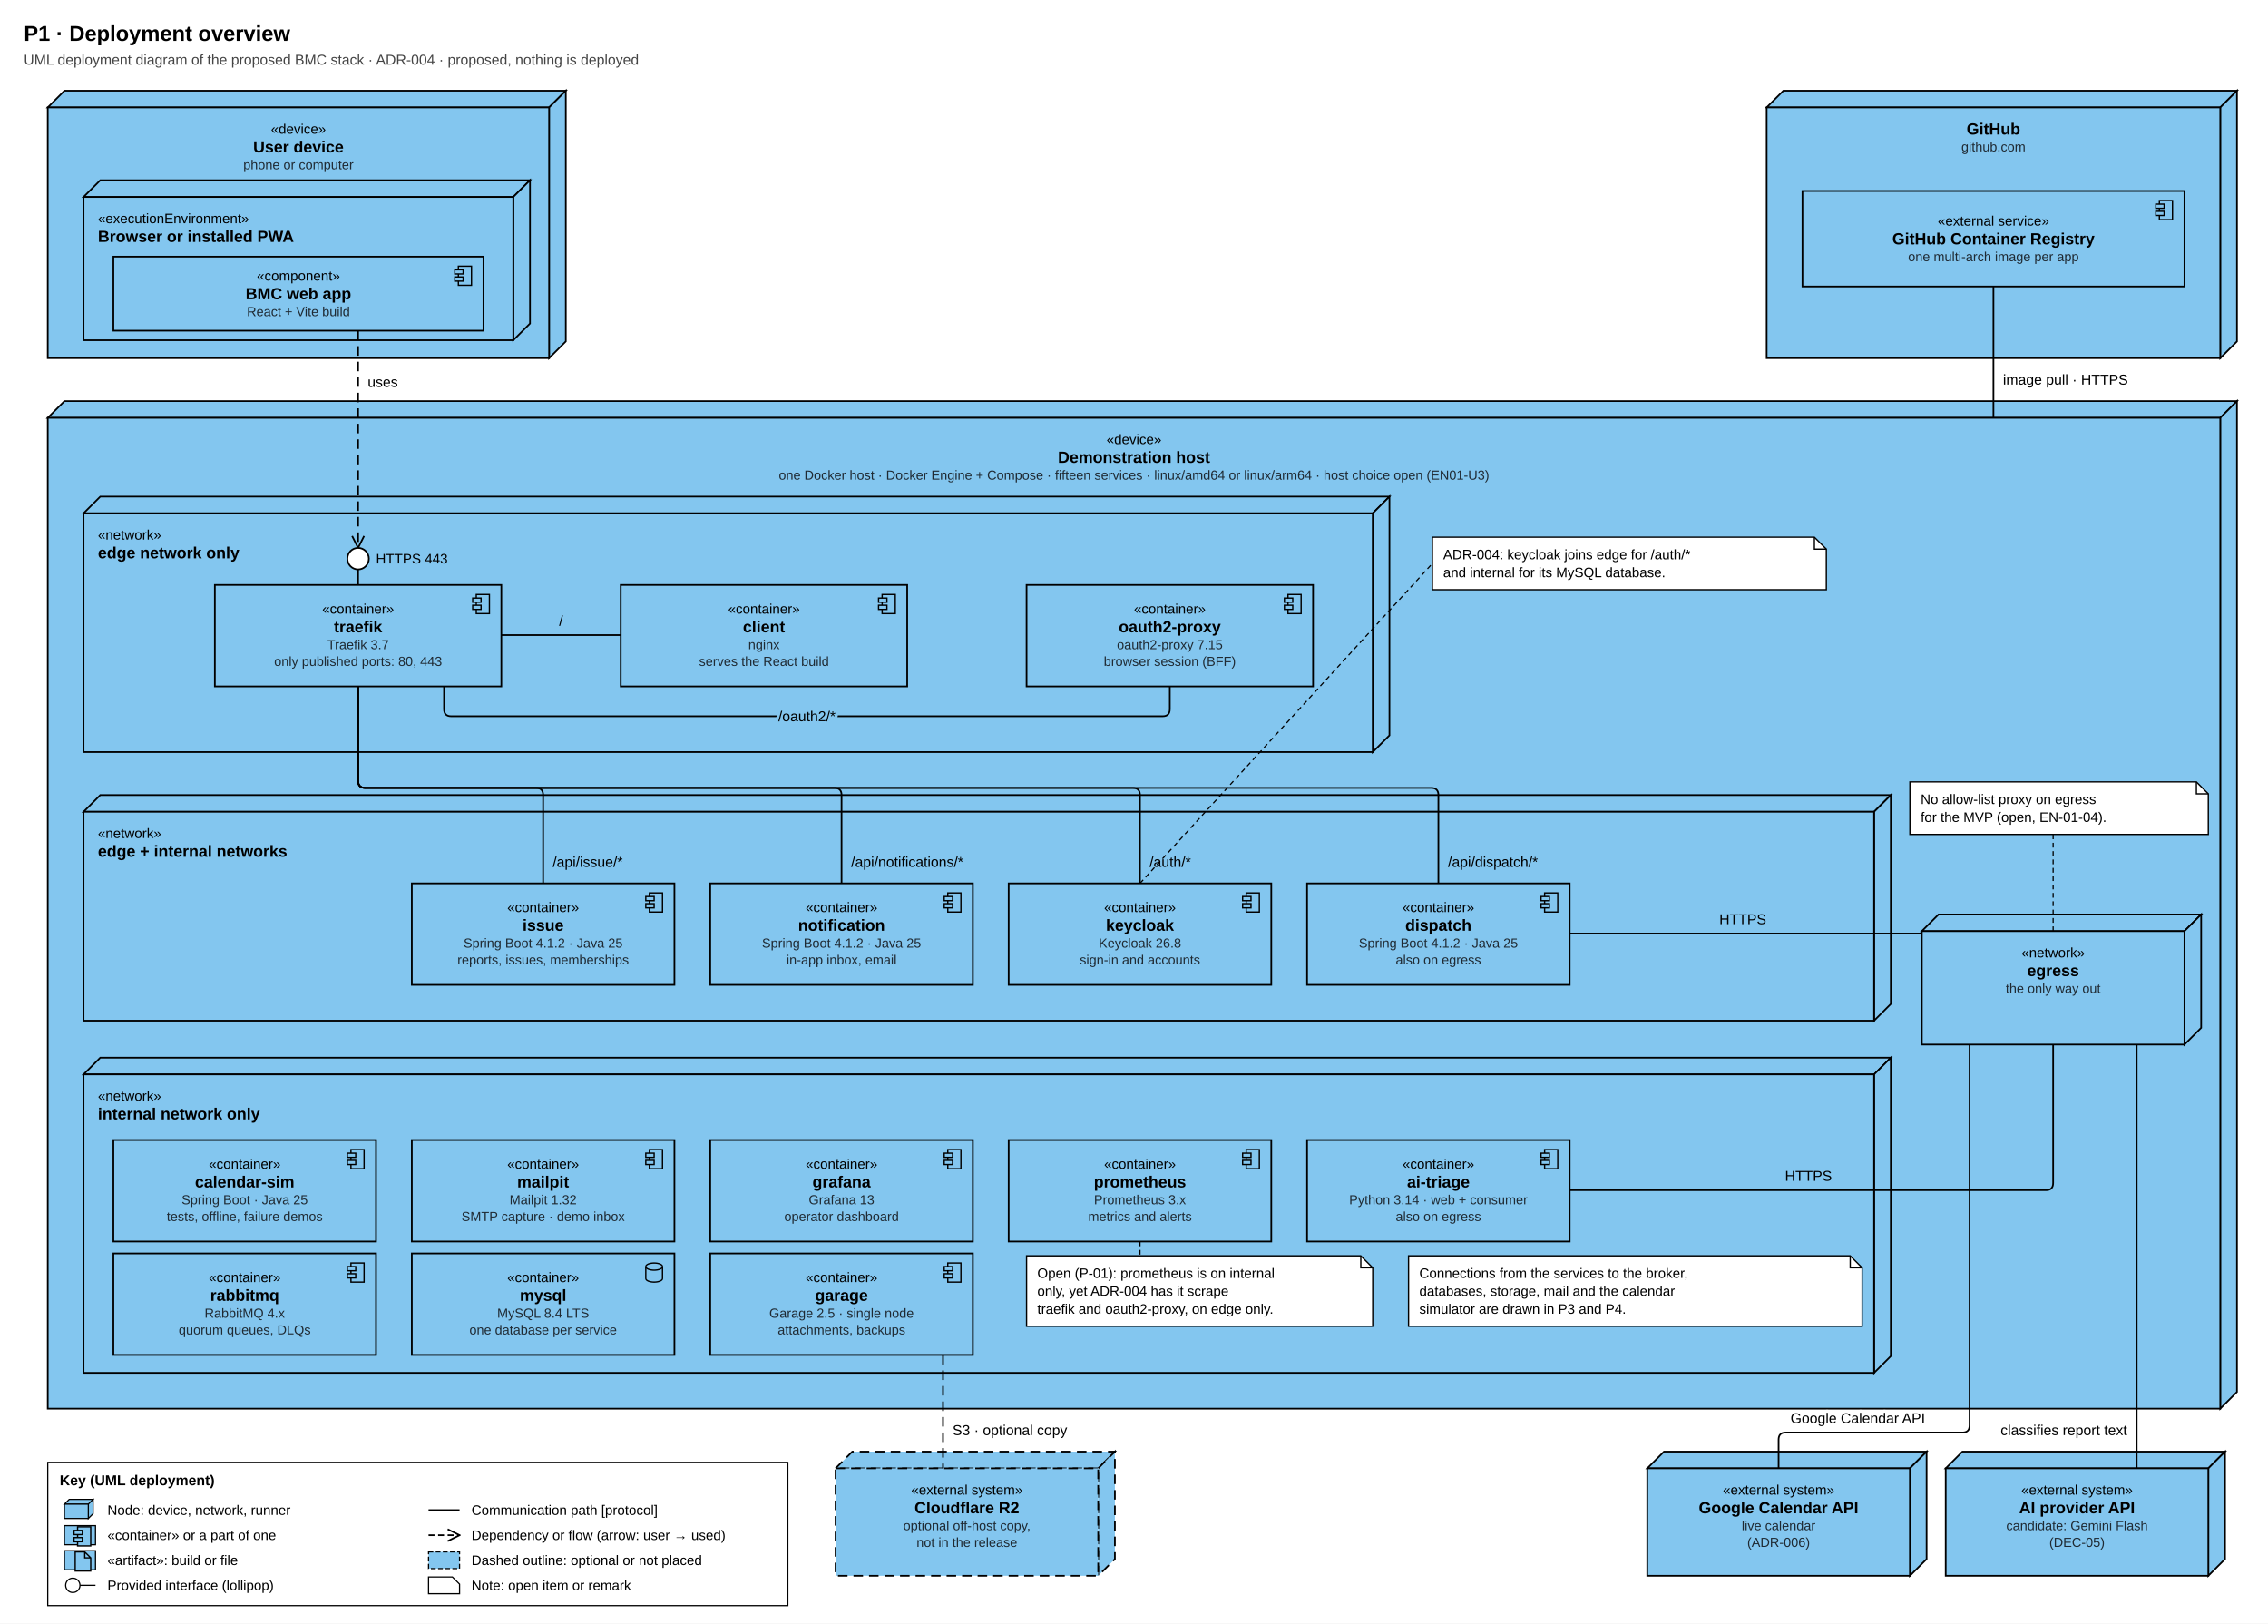
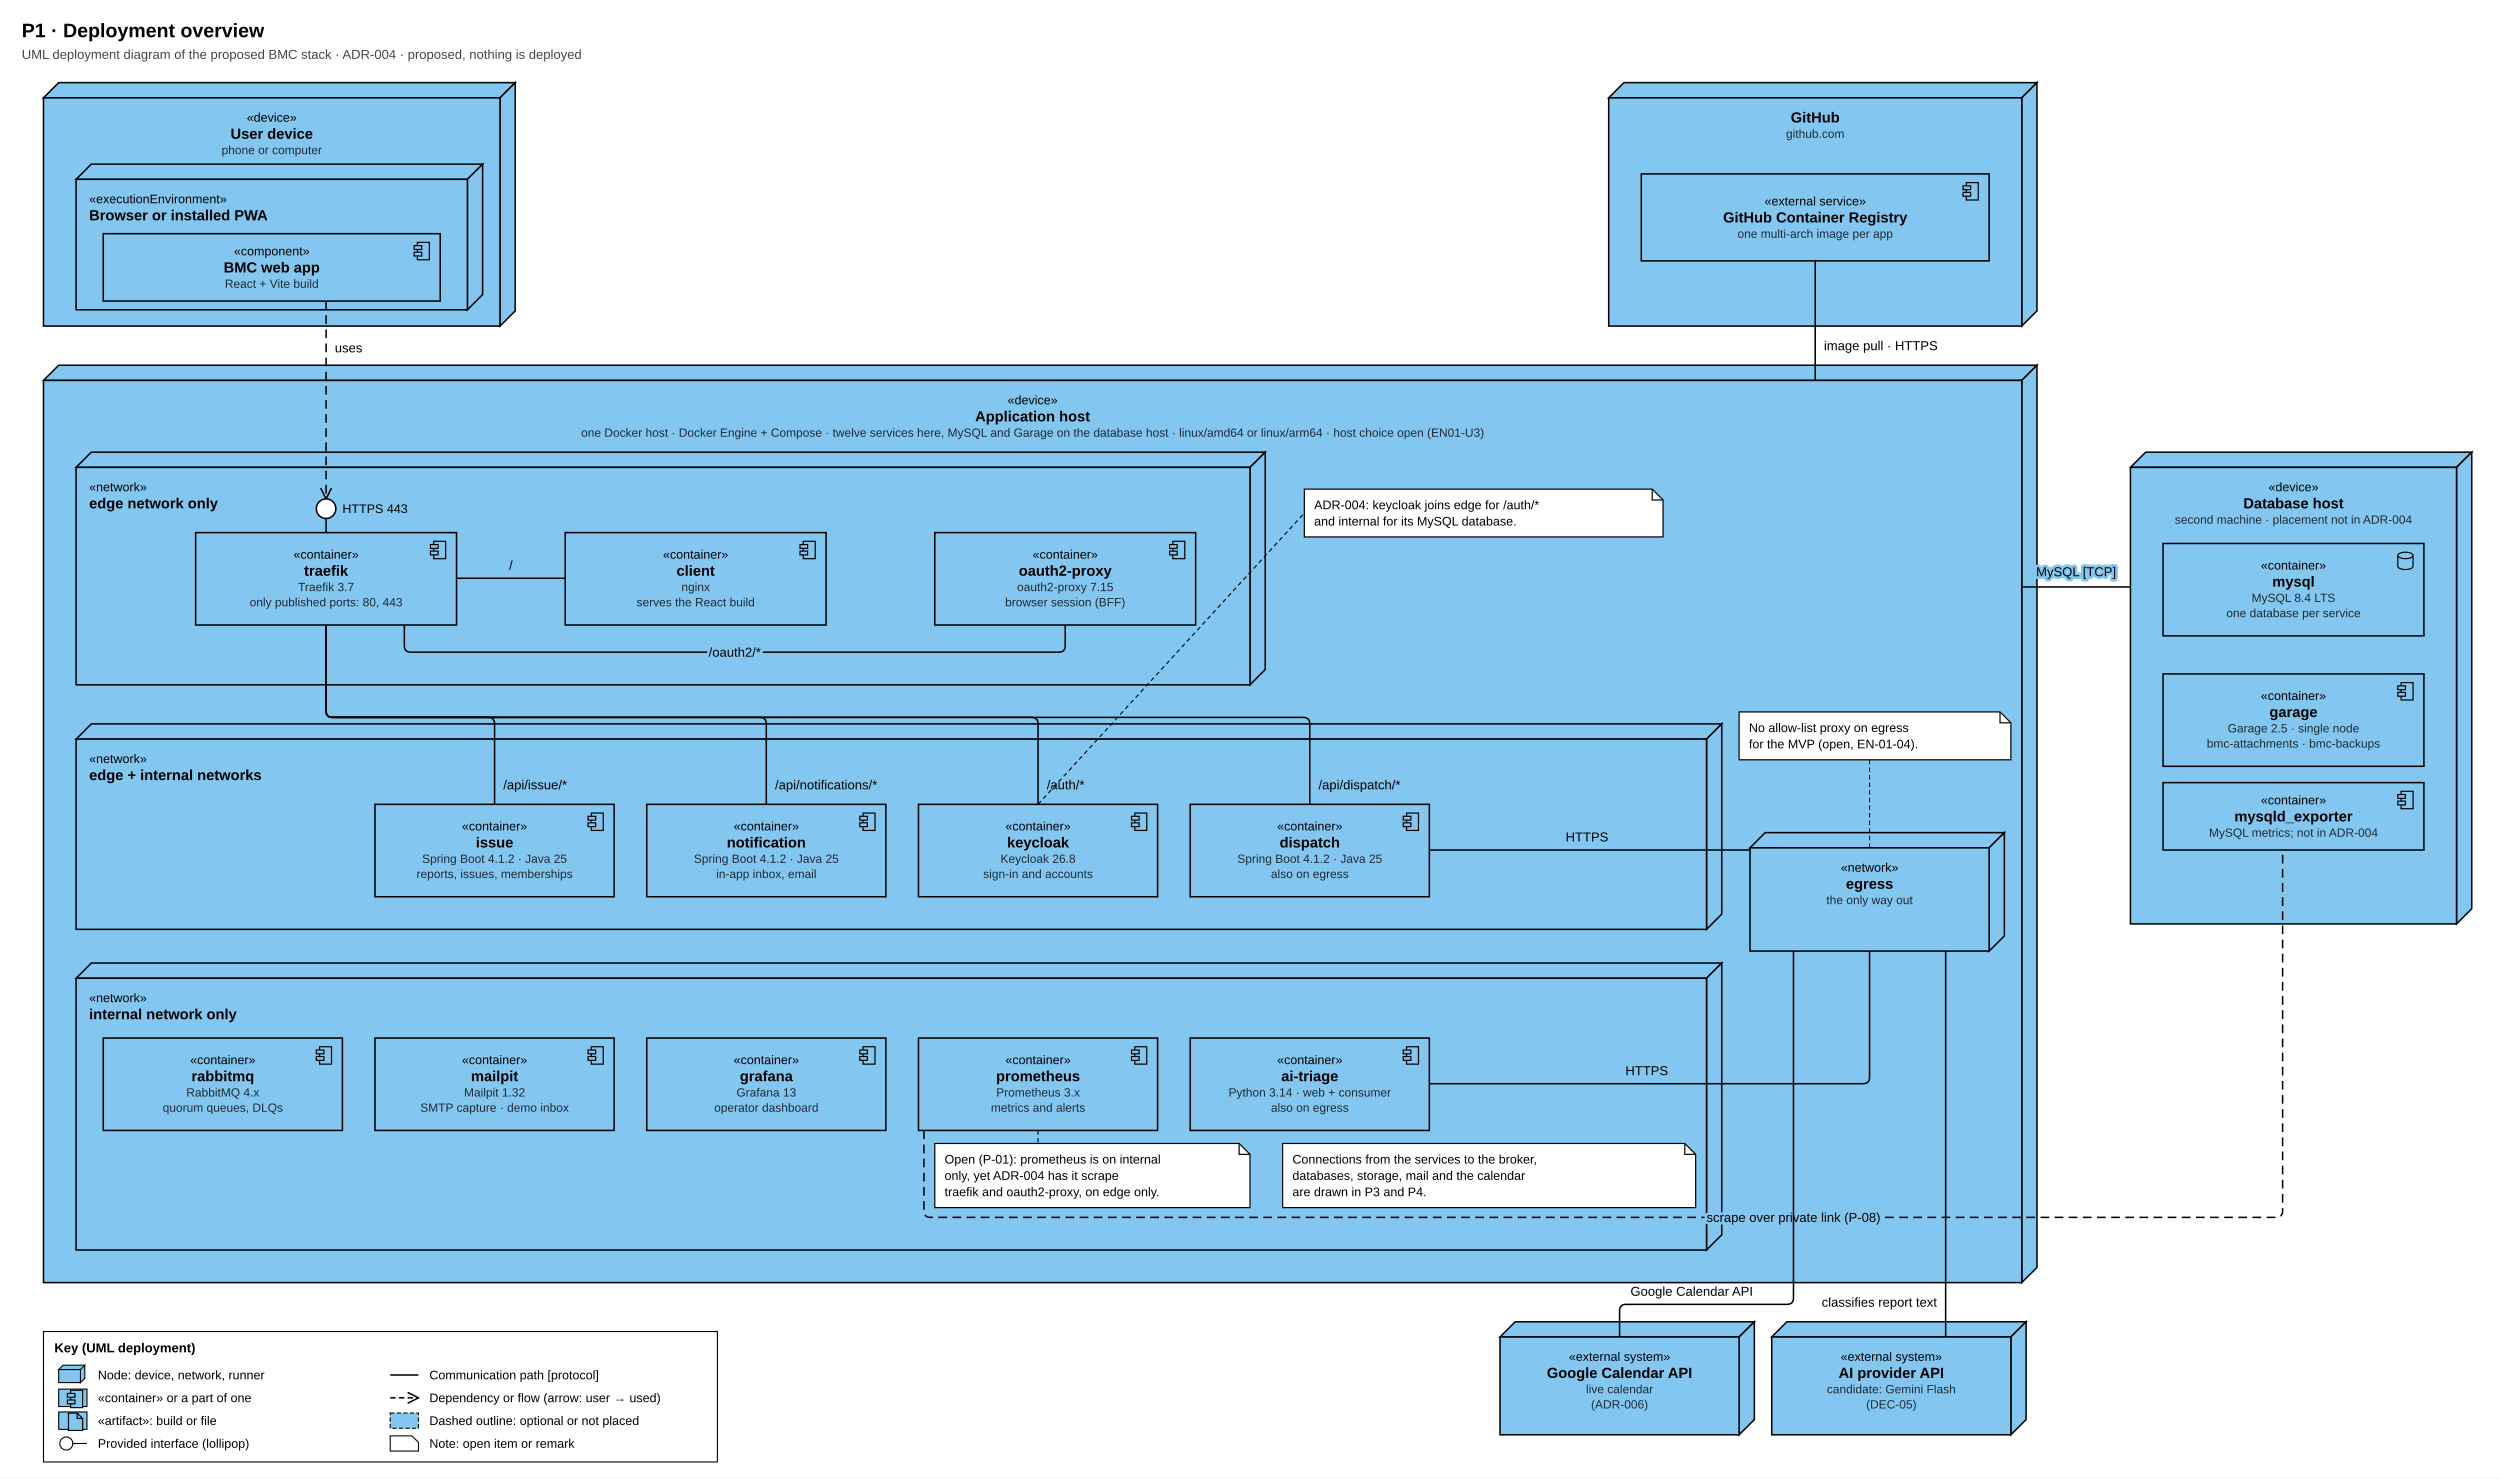
- <svg xmlns="http://www.w3.org/2000/svg" width="1900" height="1360" viewBox="0 0 1900 1360" font-family="Arial, 'Liberation Sans', Helvetica, sans-serif">
+ <svg xmlns="http://www.w3.org/2000/svg" width="2300" height="1360" viewBox="0 0 2300 1360" font-family="Arial, 'Liberation Sans', Helvetica, sans-serif">
  <defs>
    <marker id="open" viewBox="0 0 12 12" refX="11" refY="6" markerWidth="12" markerHeight="12" markerUnits="userSpaceOnUse" orient="auto">
      <path d="M1 1 L11 6 L1 11" fill="none" stroke="#000000" stroke-width="1.4" />
    </marker>
  </defs>
  <rect width="100%" height="100%" fill="#FFFFFF" />
  <path d="M40 90 l14 -14 h420 l-14 14 z" fill="#83C6EF" stroke="#000000" stroke-width="1.4" />
  <path d="M460 90 l14 -14 v210 l-14 14 z" fill="#83C6EF" stroke="#000000" stroke-width="1.4" />
  <rect x="40" y="90" width="420" height="210" fill="#83C6EF" stroke="#000000" stroke-width="1.4" />
  <text x="250.0" y="108" font-size="11.5" fill="#000000" text-anchor="middle" dominant-baseline="central">«device»</text>
  <text x="250.0" y="123" font-size="13.5" font-weight="bold" fill="#000000" text-anchor="middle" dominant-baseline="central">User device</text>
  <text x="250.0" y="138" font-size="11" fill="#1F2A33" text-anchor="middle" dominant-baseline="central">phone or computer</text>
  <path d="M70 165 l14 -14 h360 l-14 14 z" fill="#83C6EF" stroke="#000000" stroke-width="1.4" />
  <path d="M430 165 l14 -14 v120 l-14 14 z" fill="#83C6EF" stroke="#000000" stroke-width="1.4" />
  <rect x="70" y="165" width="360" height="120" fill="#83C6EF" stroke="#000000" stroke-width="1.4" />
  <text x="82" y="183" font-size="11.5" fill="#000000" text-anchor="start" dominant-baseline="central">«executionEnvironment»</text>
  <text x="82" y="198" font-size="13.5" font-weight="bold" fill="#000000" text-anchor="start" dominant-baseline="central">Browser or installed PWA</text>
  <path d="M1480 90 l14 -14 h380 l-14 14 z" fill="#83C6EF" stroke="#000000" stroke-width="1.4" />
  <path d="M1860 90 l14 -14 v210 l-14 14 z" fill="#83C6EF" stroke="#000000" stroke-width="1.4" />
  <rect x="1480" y="90" width="380" height="210" fill="#83C6EF" stroke="#000000" stroke-width="1.4" />
  <text x="1670.0" y="108" font-size="13.5" font-weight="bold" fill="#000000" text-anchor="middle" dominant-baseline="central">GitHub</text>
  <text x="1670.0" y="123" font-size="11" fill="#1F2A33" text-anchor="middle" dominant-baseline="central">github.com</text>
  <path d="M40 350 l14 -14 h1820 l-14 14 z" fill="#83C6EF" stroke="#000000" stroke-width="1.4" />
  <path d="M1860 350 l14 -14 v830 l-14 14 z" fill="#83C6EF" stroke="#000000" stroke-width="1.4" />
  <rect x="40" y="350" width="1820" height="830" fill="#83C6EF" stroke="#000000" stroke-width="1.4" />
  <text x="950.0" y="368" font-size="11.5" fill="#000000" text-anchor="middle" dominant-baseline="central">«device»</text>
-   <text x="950.0" y="383" font-size="13.5" font-weight="bold" fill="#000000" text-anchor="middle" dominant-baseline="central">Demonstration host</text>
-   <text x="950.0" y="398" font-size="11" fill="#1F2A33" text-anchor="middle" dominant-baseline="central">one Docker host · Docker Engine + Compose · fifteen services · linux/amd64 or linux/arm64 · host choice open (EN01-U3)</text>
+   <text x="950.0" y="383" font-size="13.5" font-weight="bold" fill="#000000" text-anchor="middle" dominant-baseline="central">Application host</text>
+   <text x="950.0" y="398" font-size="11" fill="#1F2A33" text-anchor="middle" dominant-baseline="central">one Docker host · Docker Engine + Compose · twelve services here, MySQL and Garage on the database host · linux/amd64 or linux/arm64 · host choice open (EN01-U3)</text>
  <path d="M70 430 l14 -14 h1080 l-14 14 z" fill="#83C6EF" stroke="#000000" stroke-width="1.4" />
  <path d="M1150 430 l14 -14 v200 l-14 14 z" fill="#83C6EF" stroke="#000000" stroke-width="1.4" />
  <rect x="70" y="430" width="1080" height="200" fill="#83C6EF" stroke="#000000" stroke-width="1.4" />
  <text x="82" y="448" font-size="11.5" fill="#000000" text-anchor="start" dominant-baseline="central">«network»</text>
  <text x="82" y="463" font-size="13.5" font-weight="bold" fill="#000000" text-anchor="start" dominant-baseline="central">edge network only</text>
  <path d="M70 680 l14 -14 h1500 l-14 14 z" fill="#83C6EF" stroke="#000000" stroke-width="1.4" />
  <path d="M1570 680 l14 -14 v175 l-14 14 z" fill="#83C6EF" stroke="#000000" stroke-width="1.4" />
  <rect x="70" y="680" width="1500" height="175" fill="#83C6EF" stroke="#000000" stroke-width="1.4" />
  <text x="82" y="698" font-size="11.5" fill="#000000" text-anchor="start" dominant-baseline="central">«network»</text>
  <text x="82" y="713" font-size="13.5" font-weight="bold" fill="#000000" text-anchor="start" dominant-baseline="central">edge + internal networks</text>
  <path d="M70 900 l14 -14 h1500 l-14 14 z" fill="#83C6EF" stroke="#000000" stroke-width="1.4" />
  <path d="M1570 900 l14 -14 v250 l-14 14 z" fill="#83C6EF" stroke="#000000" stroke-width="1.4" />
  <rect x="70" y="900" width="1500" height="250" fill="#83C6EF" stroke="#000000" stroke-width="1.4" />
  <text x="82" y="918" font-size="11.5" fill="#000000" text-anchor="start" dominant-baseline="central">«network»</text>
  <text x="82" y="933" font-size="13.5" font-weight="bold" fill="#000000" text-anchor="start" dominant-baseline="central">internal network only</text>
+   <path d="M1960 430 l14 -14 h300 l-14 14 z" fill="#83C6EF" stroke="#000000" stroke-width="1.4" />
+   <path d="M2260 430 l14 -14 v420 l-14 14 z" fill="#83C6EF" stroke="#000000" stroke-width="1.4" />
+   <rect x="1960" y="430" width="300" height="420" fill="#83C6EF" stroke="#000000" stroke-width="1.4" />
+   <text x="2110.0" y="448" font-size="11.5" fill="#000000" text-anchor="middle" dominant-baseline="central">«device»</text>
+   <text x="2110.0" y="463" font-size="13.5" font-weight="bold" fill="#000000" text-anchor="middle" dominant-baseline="central">Database host</text>
+   <text x="2110.0" y="478" font-size="11" fill="#1F2A33" text-anchor="middle" dominant-baseline="central">second machine · placement not in ADR-004</text>
  <path d="M1610 780 l14 -14 h220 l-14 14 z" fill="#83C6EF" stroke="#000000" stroke-width="1.4" />
  <path d="M1830 780 l14 -14 v95 l-14 14 z" fill="#83C6EF" stroke="#000000" stroke-width="1.4" />
  <rect x="1610" y="780" width="220" height="95" fill="#83C6EF" stroke="#000000" stroke-width="1.4" />
  <text x="1720.0" y="798" font-size="11.5" fill="#000000" text-anchor="middle" dominant-baseline="central">«network»</text>
  <text x="1720.0" y="813" font-size="13.5" font-weight="bold" fill="#000000" text-anchor="middle" dominant-baseline="central">egress</text>
  <text x="1720.0" y="828" font-size="11" fill="#1F2A33" text-anchor="middle" dominant-baseline="central">the only way out</text>
  <path d="M1380 1230 l14 -14 h220 l-14 14 z" fill="#83C6EF" stroke="#000000" stroke-width="1.4" />
  <path d="M1600 1230 l14 -14 v90 l-14 14 z" fill="#83C6EF" stroke="#000000" stroke-width="1.4" />
  <rect x="1380" y="1230" width="220" height="90" fill="#83C6EF" stroke="#000000" stroke-width="1.4" />
  <text x="1490.0" y="1248" font-size="11.5" fill="#000000" text-anchor="middle" dominant-baseline="central">«external system»</text>
  <text x="1490.0" y="1263" font-size="13.5" font-weight="bold" fill="#000000" text-anchor="middle" dominant-baseline="central">Google Calendar API</text>
  <text x="1490.0" y="1278" font-size="11" fill="#1F2A33" text-anchor="middle" dominant-baseline="central">live calendar</text>
  <text x="1490.0" y="1292" font-size="11" fill="#1F2A33" text-anchor="middle" dominant-baseline="central">(ADR-006)</text>
  <path d="M1630 1230 l14 -14 h220 l-14 14 z" fill="#83C6EF" stroke="#000000" stroke-width="1.4" />
  <path d="M1850 1230 l14 -14 v90 l-14 14 z" fill="#83C6EF" stroke="#000000" stroke-width="1.4" />
  <rect x="1630" y="1230" width="220" height="90" fill="#83C6EF" stroke="#000000" stroke-width="1.4" />
  <text x="1740.0" y="1248" font-size="11.5" fill="#000000" text-anchor="middle" dominant-baseline="central">«external system»</text>
  <text x="1740.0" y="1263" font-size="13.5" font-weight="bold" fill="#000000" text-anchor="middle" dominant-baseline="central">AI provider API</text>
  <text x="1740.0" y="1278" font-size="11" fill="#1F2A33" text-anchor="middle" dominant-baseline="central">candidate: Gemini Flash</text>
  <text x="1740.0" y="1292" font-size="11" fill="#1F2A33" text-anchor="middle" dominant-baseline="central">(DEC-05)</text>
-   <path d="M700 1230 l14 -14 h220 l-14 14 z" fill="#83C6EF" stroke="#000000" stroke-width="1.4" stroke-dasharray="8 5" />
-   <path d="M920 1230 l14 -14 v90 l-14 14 z" fill="#83C6EF" stroke="#000000" stroke-width="1.4" stroke-dasharray="8 5" />
-   <rect x="700" y="1230" width="220" height="90" fill="#83C6EF" stroke="#000000" stroke-width="1.4" stroke-dasharray="8 5" />
-   <text x="810.0" y="1248" font-size="11.5" fill="#000000" text-anchor="middle" dominant-baseline="central">«external system»</text>
-   <text x="810.0" y="1263" font-size="13.5" font-weight="bold" fill="#000000" text-anchor="middle" dominant-baseline="central">Cloudflare R2</text>
-   <text x="810.0" y="1278" font-size="11" fill="#1F2A33" text-anchor="middle" dominant-baseline="central">optional off-host copy,</text>
-   <text x="810.0" y="1292" font-size="11" fill="#1F2A33" text-anchor="middle" dominant-baseline="central">not in the release</text>
  <path d="M300 277 L300 459" stroke="#000000" stroke-width="1.4" fill="none" stroke-dasharray="8 5" marker-end="url(#open)" />
  <text stroke="#FFFFFF" stroke-width="5" stroke-linejoin="round" x="308" y="320" font-size="12" fill="#000000" text-anchor="start" dominant-baseline="central">uses</text>
  <text x="308" y="320" font-size="12" fill="#000000" text-anchor="start" dominant-baseline="central">uses</text>
  <path d="M420 532 L520 532" stroke="#000000" stroke-width="1.4" fill="none" />
  <text stroke="#83C6EF" stroke-width="5" stroke-linejoin="round" x="470" y="520" font-size="12" fill="#000000" text-anchor="middle" dominant-baseline="central">/</text>
  <text x="470" y="520" font-size="12" fill="#000000" text-anchor="middle" dominant-baseline="central">/</text>
  <path d="M372 575 L372.0 594.0 Q372 600 378.0 600.0 L974.0 600.0 Q980 600 980.0 594.0 L980 575" stroke="#000000" stroke-width="1.4" fill="none" />
  <text stroke="#83C6EF" stroke-width="5" stroke-linejoin="round" x="676" y="600" font-size="12" fill="#000000" text-anchor="middle" dominant-baseline="central">/oauth2/*</text>
  <text x="676" y="600" font-size="12" fill="#000000" text-anchor="middle" dominant-baseline="central">/oauth2/*</text>
  <path d="M300 575 L300.0 654.0 Q300 660 306.0 660.0 L449.0 660.0 Q455 660 455.0 666.0 L455 740" stroke="#000000" stroke-width="1.4" fill="none" />
  <text stroke="#83C6EF" stroke-width="5" stroke-linejoin="round" x="463" y="722" font-size="12" fill="#000000" text-anchor="start" dominant-baseline="central">/api/issue/*</text>
  <text x="463" y="722" font-size="12" fill="#000000" text-anchor="start" dominant-baseline="central">/api/issue/*</text>
  <path d="M300 575 L300.0 654.0 Q300 660 306.0 660.0 L699.0 660.0 Q705 660 705.0 666.0 L705 740" stroke="#000000" stroke-width="1.4" fill="none" />
  <text stroke="#83C6EF" stroke-width="5" stroke-linejoin="round" x="713" y="722" font-size="12" fill="#000000" text-anchor="start" dominant-baseline="central">/api/notifications/*</text>
  <text x="713" y="722" font-size="12" fill="#000000" text-anchor="start" dominant-baseline="central">/api/notifications/*</text>
  <path d="M300 575 L300.0 654.0 Q300 660 306.0 660.0 L949.0 660.0 Q955 660 955.0 666.0 L955 740" stroke="#000000" stroke-width="1.4" fill="none" />
  <text stroke="#83C6EF" stroke-width="5" stroke-linejoin="round" x="963" y="722" font-size="12" fill="#000000" text-anchor="start" dominant-baseline="central">/auth/*</text>
  <text x="963" y="722" font-size="12" fill="#000000" text-anchor="start" dominant-baseline="central">/auth/*</text>
  <path d="M300 575 L300.0 654.0 Q300 660 306.0 660.0 L1199.0 660.0 Q1205 660 1205.0 666.0 L1205 740" stroke="#000000" stroke-width="1.4" fill="none" />
  <text stroke="#83C6EF" stroke-width="5" stroke-linejoin="round" x="1213" y="722" font-size="12" fill="#000000" text-anchor="start" dominant-baseline="central">/api/dispatch/*</text>
  <text x="1213" y="722" font-size="12" fill="#000000" text-anchor="start" dominant-baseline="central">/api/dispatch/*</text>
+   <path d="M1860 540 L1960 540" stroke="#000000" stroke-width="1.4" fill="none" />
+   <text stroke="#83C6EF" stroke-width="5" stroke-linejoin="round" x="1910" y="526" font-size="12" fill="#000000" text-anchor="middle" dominant-baseline="central">MySQL [TCP]</text>
+   <text x="1910" y="526" font-size="12" fill="#000000" text-anchor="middle" dominant-baseline="central">MySQL [TCP]</text>
+   <path d="M850 1040 L850.0 1114.0 Q850 1120 856.0 1120.0 L2094.0 1120.0 Q2100 1120 2100.0 1114.0 L2100 782" stroke="#000000" stroke-width="1.4" fill="none" stroke-dasharray="8 5" />
+   <text stroke="#83C6EF" stroke-width="5" stroke-linejoin="round" x="1650" y="1120" font-size="12" fill="#000000" text-anchor="middle" dominant-baseline="central">scrape over private link (P-08)</text>
+   <text x="1650" y="1120" font-size="12" fill="#000000" text-anchor="middle" dominant-baseline="central">scrape over private link (P-08)</text>
  <path d="M1315 782 L1610 782" stroke="#000000" stroke-width="1.4" fill="none" />
  <text stroke="#83C6EF" stroke-width="5" stroke-linejoin="round" x="1460" y="770" font-size="12" fill="#000000" text-anchor="middle" dominant-baseline="central">HTTPS</text>
  <text x="1460" y="770" font-size="12" fill="#000000" text-anchor="middle" dominant-baseline="central">HTTPS</text>
  <path d="M1315 997 L1714.0 997.0 Q1720 997 1720.0 991.0 L1720 875" stroke="#000000" stroke-width="1.4" fill="none" />
  <text stroke="#83C6EF" stroke-width="5" stroke-linejoin="round" x="1515" y="985" font-size="12" fill="#000000" text-anchor="middle" dominant-baseline="central">HTTPS</text>
  <text x="1515" y="985" font-size="12" fill="#000000" text-anchor="middle" dominant-baseline="central">HTTPS</text>
  <path d="M1650 875 L1650.0 1194.0 Q1650 1200 1644.0 1200.0 L1496.0 1200.0 Q1490 1200 1490.0 1206.0 L1490 1230" stroke="#000000" stroke-width="1.4" fill="none" />
  <text stroke="#FFFFFF" stroke-width="5" stroke-linejoin="round" x="1500" y="1188" font-size="12" fill="#000000" text-anchor="start" dominant-baseline="central">Google Calendar API</text>
  <text x="1500" y="1188" font-size="12" fill="#000000" text-anchor="start" dominant-baseline="central">Google Calendar API</text>
  <path d="M1790 875 L1790 1230" stroke="#000000" stroke-width="1.4" fill="none" />
  <text stroke="#FFFFFF" stroke-width="5" stroke-linejoin="round" x="1782" y="1198" font-size="12" fill="#000000" text-anchor="end" dominant-baseline="central">classifies report text</text>
  <text x="1782" y="1198" font-size="12" fill="#000000" text-anchor="end" dominant-baseline="central">classifies report text</text>
-   <path d="M790 1135 L790 1230" stroke="#000000" stroke-width="1.4" fill="none" stroke-dasharray="8 5" />
-   <text stroke="#FFFFFF" stroke-width="5" stroke-linejoin="round" x="798" y="1198" font-size="12" fill="#000000" text-anchor="start" dominant-baseline="central">S3 · optional copy</text>
-   <text x="798" y="1198" font-size="12" fill="#000000" text-anchor="start" dominant-baseline="central">S3 · optional copy</text>
  <path d="M1670 240 L1670 350" stroke="#000000" stroke-width="1.4" fill="none" />
  <text stroke="#FFFFFF" stroke-width="5" stroke-linejoin="round" x="1678" y="318" font-size="12" fill="#000000" text-anchor="start" dominant-baseline="central">image pull · HTTPS</text>
  <text x="1678" y="318" font-size="12" fill="#000000" text-anchor="start" dominant-baseline="central">image pull · HTTPS</text>
  <path d="M955.0 740 L1200 472.0" stroke="#000000" stroke-width="1" stroke-dasharray="4 3" fill="none" />
  <path d="M955.0 1040 L955.0 1052" stroke="#000000" stroke-width="1" stroke-dasharray="4 3" fill="none" />
  <path d="M1720.0 780 L1720.0 699" stroke="#000000" stroke-width="1" stroke-dasharray="4 3" fill="none" />
  <text x="20" y="28" font-size="18" font-weight="bold" fill="#000000" text-anchor="start" dominant-baseline="central">P1 · Deployment overview</text>
  <text x="20" y="50" font-size="12" fill="#444444" text-anchor="start" dominant-baseline="central">UML deployment diagram of the proposed BMC stack · ADR-004 · proposed, nothing is deployed</text>
  <rect x="95" y="215" width="310" height="62" fill="#83C6EF" stroke="#000000" stroke-width="1.4" />
  <rect x="384" y="223" width="11" height="16" stroke="#000000" stroke-width="1.1" fill="#83C6EF" />
  <rect x="381" y="226" width="7" height="3.5" stroke="#000000" stroke-width="1.1" fill="#83C6EF" />
  <rect x="381" y="232" width="7" height="3.5" stroke="#000000" stroke-width="1.1" fill="#83C6EF" />
  <text x="250.0" y="231.0" font-size="11.5" fill="#000000" text-anchor="middle" dominant-baseline="central">«component»</text>
  <text x="250.0" y="246.0" font-size="13.5" font-weight="bold" fill="#000000" text-anchor="middle" dominant-baseline="central">BMC web app</text>
  <text x="250.0" y="261.0" font-size="11" fill="#1F2A33" text-anchor="middle" dominant-baseline="central">React + Vite build</text>
  <rect x="1510" y="160" width="320" height="80" fill="#83C6EF" stroke="#000000" stroke-width="1.4" />
  <rect x="1809" y="168" width="11" height="16" stroke="#000000" stroke-width="1.1" fill="#83C6EF" />
  <rect x="1806" y="171" width="7" height="3.5" stroke="#000000" stroke-width="1.1" fill="#83C6EF" />
  <rect x="1806" y="177" width="7" height="3.5" stroke="#000000" stroke-width="1.1" fill="#83C6EF" />
  <text x="1670.0" y="185.0" font-size="11.5" fill="#000000" text-anchor="middle" dominant-baseline="central">«external service»</text>
  <text x="1670.0" y="200.0" font-size="13.5" font-weight="bold" fill="#000000" text-anchor="middle" dominant-baseline="central">GitHub Container Registry</text>
  <text x="1670.0" y="215.0" font-size="11" fill="#1F2A33" text-anchor="middle" dominant-baseline="central">one multi-arch image per app</text>
  <rect x="180" y="490" width="240" height="85" fill="#83C6EF" stroke="#000000" stroke-width="1.4" />
  <rect x="399" y="498" width="11" height="16" stroke="#000000" stroke-width="1.1" fill="#83C6EF" />
  <rect x="396" y="501" width="7" height="3.5" stroke="#000000" stroke-width="1.1" fill="#83C6EF" />
  <rect x="396" y="507" width="7" height="3.5" stroke="#000000" stroke-width="1.1" fill="#83C6EF" />
  <text x="300.0" y="510.0" font-size="11.5" fill="#000000" text-anchor="middle" dominant-baseline="central">«container»</text>
  <text x="300.0" y="525.0" font-size="13.5" font-weight="bold" fill="#000000" text-anchor="middle" dominant-baseline="central">traefik</text>
  <text x="300.0" y="540.0" font-size="11" fill="#1F2A33" text-anchor="middle" dominant-baseline="central">Traefik 3.7</text>
  <text x="300.0" y="554.0" font-size="11" fill="#1F2A33" text-anchor="middle" dominant-baseline="central">only published ports: 80, 443</text>
  <rect x="520" y="490" width="240" height="85" fill="#83C6EF" stroke="#000000" stroke-width="1.4" />
  <rect x="739" y="498" width="11" height="16" stroke="#000000" stroke-width="1.1" fill="#83C6EF" />
  <rect x="736" y="501" width="7" height="3.5" stroke="#000000" stroke-width="1.1" fill="#83C6EF" />
  <rect x="736" y="507" width="7" height="3.5" stroke="#000000" stroke-width="1.1" fill="#83C6EF" />
  <text x="640.0" y="510.0" font-size="11.5" fill="#000000" text-anchor="middle" dominant-baseline="central">«container»</text>
  <text x="640.0" y="525.0" font-size="13.5" font-weight="bold" fill="#000000" text-anchor="middle" dominant-baseline="central">client</text>
  <text x="640.0" y="540.0" font-size="11" fill="#1F2A33" text-anchor="middle" dominant-baseline="central">nginx</text>
  <text x="640.0" y="554.0" font-size="11" fill="#1F2A33" text-anchor="middle" dominant-baseline="central">serves the React build</text>
  <rect x="860" y="490" width="240" height="85" fill="#83C6EF" stroke="#000000" stroke-width="1.4" />
  <rect x="1079" y="498" width="11" height="16" stroke="#000000" stroke-width="1.1" fill="#83C6EF" />
  <rect x="1076" y="501" width="7" height="3.5" stroke="#000000" stroke-width="1.1" fill="#83C6EF" />
  <rect x="1076" y="507" width="7" height="3.5" stroke="#000000" stroke-width="1.1" fill="#83C6EF" />
  <text x="980.0" y="510.0" font-size="11.5" fill="#000000" text-anchor="middle" dominant-baseline="central">«container»</text>
  <text x="980.0" y="525.0" font-size="13.5" font-weight="bold" fill="#000000" text-anchor="middle" dominant-baseline="central">oauth2-proxy</text>
  <text x="980.0" y="540.0" font-size="11" fill="#1F2A33" text-anchor="middle" dominant-baseline="central">oauth2-proxy 7.15</text>
  <text x="980.0" y="554.0" font-size="11" fill="#1F2A33" text-anchor="middle" dominant-baseline="central">browser session (BFF)</text>
  <path d="M300 477 L300 490" stroke="#000000" stroke-width="1.4" />
  <circle cx="300" cy="468" r="9" fill="#FFFFFF" stroke="#000000" stroke-width="1.4" />
  <text x="315" y="468" font-size="11.5" fill="#000000" text-anchor="start" dominant-baseline="central">HTTPS 443</text>
  <rect x="345" y="740" width="220" height="85" fill="#83C6EF" stroke="#000000" stroke-width="1.4" />
  <rect x="544" y="748" width="11" height="16" stroke="#000000" stroke-width="1.1" fill="#83C6EF" />
  <rect x="541" y="751" width="7" height="3.5" stroke="#000000" stroke-width="1.1" fill="#83C6EF" />
  <rect x="541" y="757" width="7" height="3.5" stroke="#000000" stroke-width="1.1" fill="#83C6EF" />
  <text x="455.0" y="760.0" font-size="11.5" fill="#000000" text-anchor="middle" dominant-baseline="central">«container»</text>
  <text x="455.0" y="775.0" font-size="13.5" font-weight="bold" fill="#000000" text-anchor="middle" dominant-baseline="central">issue</text>
  <text x="455.0" y="790.0" font-size="11" fill="#1F2A33" text-anchor="middle" dominant-baseline="central">Spring Boot 4.1.2 · Java 25</text>
  <text x="455.0" y="804.0" font-size="11" fill="#1F2A33" text-anchor="middle" dominant-baseline="central">reports, issues, memberships</text>
  <rect x="595" y="740" width="220" height="85" fill="#83C6EF" stroke="#000000" stroke-width="1.4" />
  <rect x="794" y="748" width="11" height="16" stroke="#000000" stroke-width="1.1" fill="#83C6EF" />
  <rect x="791" y="751" width="7" height="3.5" stroke="#000000" stroke-width="1.1" fill="#83C6EF" />
  <rect x="791" y="757" width="7" height="3.5" stroke="#000000" stroke-width="1.1" fill="#83C6EF" />
  <text x="705.0" y="760.0" font-size="11.5" fill="#000000" text-anchor="middle" dominant-baseline="central">«container»</text>
  <text x="705.0" y="775.0" font-size="13.5" font-weight="bold" fill="#000000" text-anchor="middle" dominant-baseline="central">notification</text>
  <text x="705.0" y="790.0" font-size="11" fill="#1F2A33" text-anchor="middle" dominant-baseline="central">Spring Boot 4.1.2 · Java 25</text>
  <text x="705.0" y="804.0" font-size="11" fill="#1F2A33" text-anchor="middle" dominant-baseline="central">in-app inbox, email</text>
  <rect x="845" y="740" width="220" height="85" fill="#83C6EF" stroke="#000000" stroke-width="1.4" />
  <rect x="1044" y="748" width="11" height="16" stroke="#000000" stroke-width="1.1" fill="#83C6EF" />
  <rect x="1041" y="751" width="7" height="3.5" stroke="#000000" stroke-width="1.1" fill="#83C6EF" />
  <rect x="1041" y="757" width="7" height="3.5" stroke="#000000" stroke-width="1.1" fill="#83C6EF" />
  <text x="955.0" y="760.0" font-size="11.5" fill="#000000" text-anchor="middle" dominant-baseline="central">«container»</text>
  <text x="955.0" y="775.0" font-size="13.5" font-weight="bold" fill="#000000" text-anchor="middle" dominant-baseline="central">keycloak</text>
  <text x="955.0" y="790.0" font-size="11" fill="#1F2A33" text-anchor="middle" dominant-baseline="central">Keycloak 26.8</text>
  <text x="955.0" y="804.0" font-size="11" fill="#1F2A33" text-anchor="middle" dominant-baseline="central">sign-in and accounts</text>
  <rect x="1095" y="740" width="220" height="85" fill="#83C6EF" stroke="#000000" stroke-width="1.4" />
  <rect x="1294" y="748" width="11" height="16" stroke="#000000" stroke-width="1.1" fill="#83C6EF" />
  <rect x="1291" y="751" width="7" height="3.5" stroke="#000000" stroke-width="1.1" fill="#83C6EF" />
  <rect x="1291" y="757" width="7" height="3.5" stroke="#000000" stroke-width="1.1" fill="#83C6EF" />
  <text x="1205.0" y="760.0" font-size="11.5" fill="#000000" text-anchor="middle" dominant-baseline="central">«container»</text>
  <text x="1205.0" y="775.0" font-size="13.5" font-weight="bold" fill="#000000" text-anchor="middle" dominant-baseline="central">dispatch</text>
  <text x="1205.0" y="790.0" font-size="11" fill="#1F2A33" text-anchor="middle" dominant-baseline="central">Spring Boot 4.1.2 · Java 25</text>
  <text x="1205.0" y="804.0" font-size="11" fill="#1F2A33" text-anchor="middle" dominant-baseline="central">also on egress</text>
  <rect x="95" y="955" width="220" height="85" fill="#83C6EF" stroke="#000000" stroke-width="1.4" />
  <rect x="294" y="963" width="11" height="16" stroke="#000000" stroke-width="1.1" fill="#83C6EF" />
  <rect x="291" y="966" width="7" height="3.5" stroke="#000000" stroke-width="1.1" fill="#83C6EF" />
  <rect x="291" y="972" width="7" height="3.5" stroke="#000000" stroke-width="1.1" fill="#83C6EF" />
  <text x="205.0" y="975.0" font-size="11.5" fill="#000000" text-anchor="middle" dominant-baseline="central">«container»</text>
-   <text x="205.0" y="990.0" font-size="13.5" font-weight="bold" fill="#000000" text-anchor="middle" dominant-baseline="central">calendar-sim</text>
-   <text x="205.0" y="1005.0" font-size="11" fill="#1F2A33" text-anchor="middle" dominant-baseline="central">Spring Boot · Java 25</text>
-   <text x="205.0" y="1019.0" font-size="11" fill="#1F2A33" text-anchor="middle" dominant-baseline="central">tests, offline, failure demos</text>
+   <text x="205.0" y="990.0" font-size="13.5" font-weight="bold" fill="#000000" text-anchor="middle" dominant-baseline="central">rabbitmq</text>
+   <text x="205.0" y="1005.0" font-size="11" fill="#1F2A33" text-anchor="middle" dominant-baseline="central">RabbitMQ 4.x</text>
+   <text x="205.0" y="1019.0" font-size="11" fill="#1F2A33" text-anchor="middle" dominant-baseline="central">quorum queues, DLQs</text>
  <rect x="345" y="955" width="220" height="85" fill="#83C6EF" stroke="#000000" stroke-width="1.4" />
  <rect x="544" y="963" width="11" height="16" stroke="#000000" stroke-width="1.1" fill="#83C6EF" />
  <rect x="541" y="966" width="7" height="3.5" stroke="#000000" stroke-width="1.1" fill="#83C6EF" />
  <rect x="541" y="972" width="7" height="3.5" stroke="#000000" stroke-width="1.1" fill="#83C6EF" />
  <text x="455.0" y="975.0" font-size="11.5" fill="#000000" text-anchor="middle" dominant-baseline="central">«container»</text>
  <text x="455.0" y="990.0" font-size="13.5" font-weight="bold" fill="#000000" text-anchor="middle" dominant-baseline="central">mailpit</text>
  <text x="455.0" y="1005.0" font-size="11" fill="#1F2A33" text-anchor="middle" dominant-baseline="central">Mailpit 1.32</text>
  <text x="455.0" y="1019.0" font-size="11" fill="#1F2A33" text-anchor="middle" dominant-baseline="central">SMTP capture · demo inbox</text>
  <rect x="595" y="955" width="220" height="85" fill="#83C6EF" stroke="#000000" stroke-width="1.4" />
  <rect x="794" y="963" width="11" height="16" stroke="#000000" stroke-width="1.1" fill="#83C6EF" />
  <rect x="791" y="966" width="7" height="3.5" stroke="#000000" stroke-width="1.1" fill="#83C6EF" />
  <rect x="791" y="972" width="7" height="3.5" stroke="#000000" stroke-width="1.1" fill="#83C6EF" />
  <text x="705.0" y="975.0" font-size="11.5" fill="#000000" text-anchor="middle" dominant-baseline="central">«container»</text>
  <text x="705.0" y="990.0" font-size="13.5" font-weight="bold" fill="#000000" text-anchor="middle" dominant-baseline="central">grafana</text>
  <text x="705.0" y="1005.0" font-size="11" fill="#1F2A33" text-anchor="middle" dominant-baseline="central">Grafana 13</text>
  <text x="705.0" y="1019.0" font-size="11" fill="#1F2A33" text-anchor="middle" dominant-baseline="central">operator dashboard</text>
  <rect x="845" y="955" width="220" height="85" fill="#83C6EF" stroke="#000000" stroke-width="1.4" />
  <rect x="1044" y="963" width="11" height="16" stroke="#000000" stroke-width="1.1" fill="#83C6EF" />
  <rect x="1041" y="966" width="7" height="3.5" stroke="#000000" stroke-width="1.1" fill="#83C6EF" />
  <rect x="1041" y="972" width="7" height="3.5" stroke="#000000" stroke-width="1.1" fill="#83C6EF" />
  <text x="955.0" y="975.0" font-size="11.5" fill="#000000" text-anchor="middle" dominant-baseline="central">«container»</text>
  <text x="955.0" y="990.0" font-size="13.5" font-weight="bold" fill="#000000" text-anchor="middle" dominant-baseline="central">prometheus</text>
  <text x="955.0" y="1005.0" font-size="11" fill="#1F2A33" text-anchor="middle" dominant-baseline="central">Prometheus 3.x</text>
  <text x="955.0" y="1019.0" font-size="11" fill="#1F2A33" text-anchor="middle" dominant-baseline="central">metrics and alerts</text>
  <rect x="1095" y="955" width="220" height="85" fill="#83C6EF" stroke="#000000" stroke-width="1.4" />
  <rect x="1294" y="963" width="11" height="16" stroke="#000000" stroke-width="1.1" fill="#83C6EF" />
  <rect x="1291" y="966" width="7" height="3.5" stroke="#000000" stroke-width="1.1" fill="#83C6EF" />
  <rect x="1291" y="972" width="7" height="3.5" stroke="#000000" stroke-width="1.1" fill="#83C6EF" />
  <text x="1205.0" y="975.0" font-size="11.5" fill="#000000" text-anchor="middle" dominant-baseline="central">«container»</text>
  <text x="1205.0" y="990.0" font-size="13.5" font-weight="bold" fill="#000000" text-anchor="middle" dominant-baseline="central">ai-triage</text>
  <text x="1205.0" y="1005.0" font-size="11" fill="#1F2A33" text-anchor="middle" dominant-baseline="central">Python 3.14 · web + consumer</text>
  <text x="1205.0" y="1019.0" font-size="11" fill="#1F2A33" text-anchor="middle" dominant-baseline="central">also on egress</text>
-   <rect x="95" y="1050" width="220" height="85" fill="#83C6EF" stroke="#000000" stroke-width="1.4" />
-   <rect x="294" y="1058" width="11" height="16" stroke="#000000" stroke-width="1.1" fill="#83C6EF" />
-   <rect x="291" y="1061" width="7" height="3.5" stroke="#000000" stroke-width="1.1" fill="#83C6EF" />
-   <rect x="291" y="1067" width="7" height="3.5" stroke="#000000" stroke-width="1.1" fill="#83C6EF" />
-   <text x="205.0" y="1070.0" font-size="11.5" fill="#000000" text-anchor="middle" dominant-baseline="central">«container»</text>
-   <text x="205.0" y="1085.0" font-size="13.5" font-weight="bold" fill="#000000" text-anchor="middle" dominant-baseline="central">rabbitmq</text>
-   <text x="205.0" y="1100.0" font-size="11" fill="#1F2A33" text-anchor="middle" dominant-baseline="central">RabbitMQ 4.x</text>
-   <text x="205.0" y="1114.0" font-size="11" fill="#1F2A33" text-anchor="middle" dominant-baseline="central">quorum queues, DLQs</text>
-   <rect x="345" y="1050" width="220" height="85" fill="#83C6EF" stroke="#000000" stroke-width="1.4" />
-   <path d="M541 1061 v10 a7 3 0 0 0 14 0 v-10" stroke="#000000" stroke-width="1.1" fill="#83C6EF" />
-   <ellipse cx="548" cy="1061" rx="7" ry="3" stroke="#000000" stroke-width="1.1" fill="#83C6EF" />
-   <text x="455.0" y="1070.0" font-size="11.5" fill="#000000" text-anchor="middle" dominant-baseline="central">«container»</text>
-   <text x="455.0" y="1085.0" font-size="13.5" font-weight="bold" fill="#000000" text-anchor="middle" dominant-baseline="central">mysql</text>
-   <text x="455.0" y="1100.0" font-size="11" fill="#1F2A33" text-anchor="middle" dominant-baseline="central">MySQL 8.4 LTS</text>
-   <text x="455.0" y="1114.0" font-size="11" fill="#1F2A33" text-anchor="middle" dominant-baseline="central">one database per service</text>
-   <rect x="595" y="1050" width="220" height="85" fill="#83C6EF" stroke="#000000" stroke-width="1.4" />
-   <rect x="794" y="1058" width="11" height="16" stroke="#000000" stroke-width="1.1" fill="#83C6EF" />
-   <rect x="791" y="1061" width="7" height="3.5" stroke="#000000" stroke-width="1.1" fill="#83C6EF" />
-   <rect x="791" y="1067" width="7" height="3.5" stroke="#000000" stroke-width="1.1" fill="#83C6EF" />
-   <text x="705.0" y="1070.0" font-size="11.5" fill="#000000" text-anchor="middle" dominant-baseline="central">«container»</text>
-   <text x="705.0" y="1085.0" font-size="13.5" font-weight="bold" fill="#000000" text-anchor="middle" dominant-baseline="central">garage</text>
-   <text x="705.0" y="1100.0" font-size="11" fill="#1F2A33" text-anchor="middle" dominant-baseline="central">Garage 2.5 · single node</text>
-   <text x="705.0" y="1114.0" font-size="11" fill="#1F2A33" text-anchor="middle" dominant-baseline="central">attachments, backups</text>
+   <rect x="1990" y="500" width="240" height="85" fill="#83C6EF" stroke="#000000" stroke-width="1.4" />
+   <path d="M2206 511 v10 a7 3 0 0 0 14 0 v-10" stroke="#000000" stroke-width="1.1" fill="#83C6EF" />
+   <ellipse cx="2213" cy="511" rx="7" ry="3" stroke="#000000" stroke-width="1.1" fill="#83C6EF" />
+   <text x="2110.0" y="520.0" font-size="11.5" fill="#000000" text-anchor="middle" dominant-baseline="central">«container»</text>
+   <text x="2110.0" y="535.0" font-size="13.5" font-weight="bold" fill="#000000" text-anchor="middle" dominant-baseline="central">mysql</text>
+   <text x="2110.0" y="550.0" font-size="11" fill="#1F2A33" text-anchor="middle" dominant-baseline="central">MySQL 8.4 LTS</text>
+   <text x="2110.0" y="564.0" font-size="11" fill="#1F2A33" text-anchor="middle" dominant-baseline="central">one database per service</text>
+   <rect x="1990" y="620" width="240" height="85" fill="#83C6EF" stroke="#000000" stroke-width="1.4" />
+   <rect x="2209" y="628" width="11" height="16" stroke="#000000" stroke-width="1.1" fill="#83C6EF" />
+   <rect x="2206" y="631" width="7" height="3.5" stroke="#000000" stroke-width="1.1" fill="#83C6EF" />
+   <rect x="2206" y="637" width="7" height="3.5" stroke="#000000" stroke-width="1.1" fill="#83C6EF" />
+   <text x="2110.0" y="640.0" font-size="11.5" fill="#000000" text-anchor="middle" dominant-baseline="central">«container»</text>
+   <text x="2110.0" y="655.0" font-size="13.5" font-weight="bold" fill="#000000" text-anchor="middle" dominant-baseline="central">garage</text>
+   <text x="2110.0" y="670.0" font-size="11" fill="#1F2A33" text-anchor="middle" dominant-baseline="central">Garage 2.5 · single node</text>
+   <text x="2110.0" y="684.0" font-size="11" fill="#1F2A33" text-anchor="middle" dominant-baseline="central">bmc-attachments · bmc-backups</text>
+   <rect x="1990" y="720" width="240" height="62" fill="#83C6EF" stroke="#000000" stroke-width="1.4" />
+   <rect x="2209" y="728" width="11" height="16" stroke="#000000" stroke-width="1.1" fill="#83C6EF" />
+   <rect x="2206" y="731" width="7" height="3.5" stroke="#000000" stroke-width="1.1" fill="#83C6EF" />
+   <rect x="2206" y="737" width="7" height="3.5" stroke="#000000" stroke-width="1.1" fill="#83C6EF" />
+   <text x="2110.0" y="736.0" font-size="11.5" fill="#000000" text-anchor="middle" dominant-baseline="central">«container»</text>
+   <text x="2110.0" y="751.0" font-size="13.5" font-weight="bold" fill="#000000" text-anchor="middle" dominant-baseline="central">mysqld_exporter</text>
+   <text x="2110.0" y="766.0" font-size="11" fill="#1F2A33" text-anchor="middle" dominant-baseline="central">MySQL metrics; not in ADR-004</text>
  <path d="M1200 450 h320 l10 10 v34 h-330 z" fill="#FFFFFF" stroke="#000000" stroke-width="1.1" />
  <path d="M1520 450 v10 h10" fill="none" stroke="#000000" stroke-width="1.1" />
  <text x="1209" y="464.5" font-size="11.5" fill="#000000" text-anchor="start" dominant-baseline="central">ADR-004: keycloak joins edge for /auth/*</text>
  <text x="1209" y="479.5" font-size="11.5" fill="#000000" text-anchor="start" dominant-baseline="central">and internal for its MySQL database.</text>
  <path d="M860 1052 h280 l10 10 v49 h-290 z" fill="#FFFFFF" stroke="#000000" stroke-width="1.1" />
  <path d="M1140 1052 v10 h10" fill="none" stroke="#000000" stroke-width="1.1" />
  <text x="869" y="1066.5" font-size="11.5" fill="#000000" text-anchor="start" dominant-baseline="central">Open (P-01): prometheus is on internal</text>
  <text x="869" y="1081.5" font-size="11.5" fill="#000000" text-anchor="start" dominant-baseline="central">only, yet ADR-004 has it scrape</text>
  <text x="869" y="1096.5" font-size="11.5" fill="#000000" text-anchor="start" dominant-baseline="central">traefik and oauth2-proxy, on edge only.</text>
  <path d="M1180 1052 h370 l10 10 v49 h-380 z" fill="#FFFFFF" stroke="#000000" stroke-width="1.1" />
  <path d="M1550 1052 v10 h10" fill="none" stroke="#000000" stroke-width="1.1" />
  <text x="1189" y="1066.5" font-size="11.5" fill="#000000" text-anchor="start" dominant-baseline="central">Connections from the services to the broker,</text>
  <text x="1189" y="1081.5" font-size="11.5" fill="#000000" text-anchor="start" dominant-baseline="central">databases, storage, mail and the calendar</text>
-   <text x="1189" y="1096.5" font-size="11.5" fill="#000000" text-anchor="start" dominant-baseline="central">simulator are drawn in P3 and P4.</text>
+   <text x="1189" y="1096.5" font-size="11.5" fill="#000000" text-anchor="start" dominant-baseline="central">are drawn in P3 and P4.</text>
  <path d="M1600 655 h240 l10 10 v34 h-250 z" fill="#FFFFFF" stroke="#000000" stroke-width="1.1" />
  <path d="M1840 655 v10 h10" fill="none" stroke="#000000" stroke-width="1.1" />
  <text x="1609" y="669.5" font-size="11.5" fill="#000000" text-anchor="start" dominant-baseline="central">No allow-list proxy on egress</text>
  <text x="1609" y="684.5" font-size="11.5" fill="#000000" text-anchor="start" dominant-baseline="central">for the MVP (open, EN-01-04).</text>
  <rect x="40" y="1225" width="620" height="120" fill="#FFFFFF" stroke="#000000" stroke-width="1" />
  <text x="50" y="1240" font-size="12" font-weight="bold" fill="#000000" text-anchor="start" dominant-baseline="central">Key (UML deployment)</text>
  <path d="M54 1260 l4 -4 h20 l-4 4 z M74 1260 l4 -4 v12 l-4 4 z" fill="#83C6EF" stroke="#000000" stroke-width="1" />
  <rect x="54" y="1260" width="20" height="12" fill="#83C6EF" stroke="#000000" stroke-width="1" />
  <text x="90" y="1265" font-size="11.5" fill="#000000" text-anchor="start" dominant-baseline="central">Node: device, network, runner</text>
  <rect x="54" y="1278" width="26" height="16" fill="#83C6EF" stroke="#000000" stroke-width="1" />
  <rect x="65" y="1279" width="11" height="16" stroke="#000000" stroke-width="1.1" fill="#83C6EF" />
  <rect x="62" y="1282" width="7" height="3.5" stroke="#000000" stroke-width="1.1" fill="#83C6EF" />
  <rect x="62" y="1288" width="7" height="3.5" stroke="#000000" stroke-width="1.1" fill="#83C6EF" />
  <text x="90" y="1286" font-size="11.5" fill="#000000" text-anchor="start" dominant-baseline="central">«container» or a part of one</text>
  <rect x="54" y="1299" width="26" height="16" fill="#83C6EF" stroke="#000000" stroke-width="1" />
  <path d="M63 1300 h8 l5 5 v11 h-13 z M71 1300 v5 h5" stroke="#000000" stroke-width="1.1" fill="#83C6EF" />
  <text x="90" y="1307" font-size="11.5" fill="#000000" text-anchor="start" dominant-baseline="central">«artifact»: build or file</text>
  <circle cx="61" cy="1328" r="6" fill="#FFFFFF" stroke="#000000" />
  <path d="M67 1328 h13" stroke="#000000" />
  <text x="90" y="1328" font-size="11.5" fill="#000000" text-anchor="start" dominant-baseline="central">Provided interface (lollipop)</text>
  <path d="M359 1265 h26" stroke="#000000" stroke-width="1.4" />
  <text x="395" y="1265" font-size="11.5" fill="#000000" text-anchor="start" dominant-baseline="central">Communication path [protocol]</text>
  <path d="M359 1286 h26" stroke="#000000" stroke-width="1.4" stroke-dasharray="5 3" marker-end="url(#open)" />
  <text x="395" y="1286" font-size="11.5" fill="#000000" text-anchor="start" dominant-baseline="central">Dependency or flow (arrow: user → used)</text>
  <rect x="359" y="1300" width="26" height="14" fill="#83C6EF" stroke="#000000" stroke-dasharray="4 2" />
  <text x="395" y="1307" font-size="11.5" fill="#000000" text-anchor="start" dominant-baseline="central">Dashed outline: optional or not placed</text>
  <path d="M359 1321 h20 l6 6 v8 h-26 z" fill="#FFFFFF" stroke="#000000" />
  <text x="395" y="1328" font-size="11.5" fill="#000000" text-anchor="start" dominant-baseline="central">Note: open item or remark</text>
</svg>
